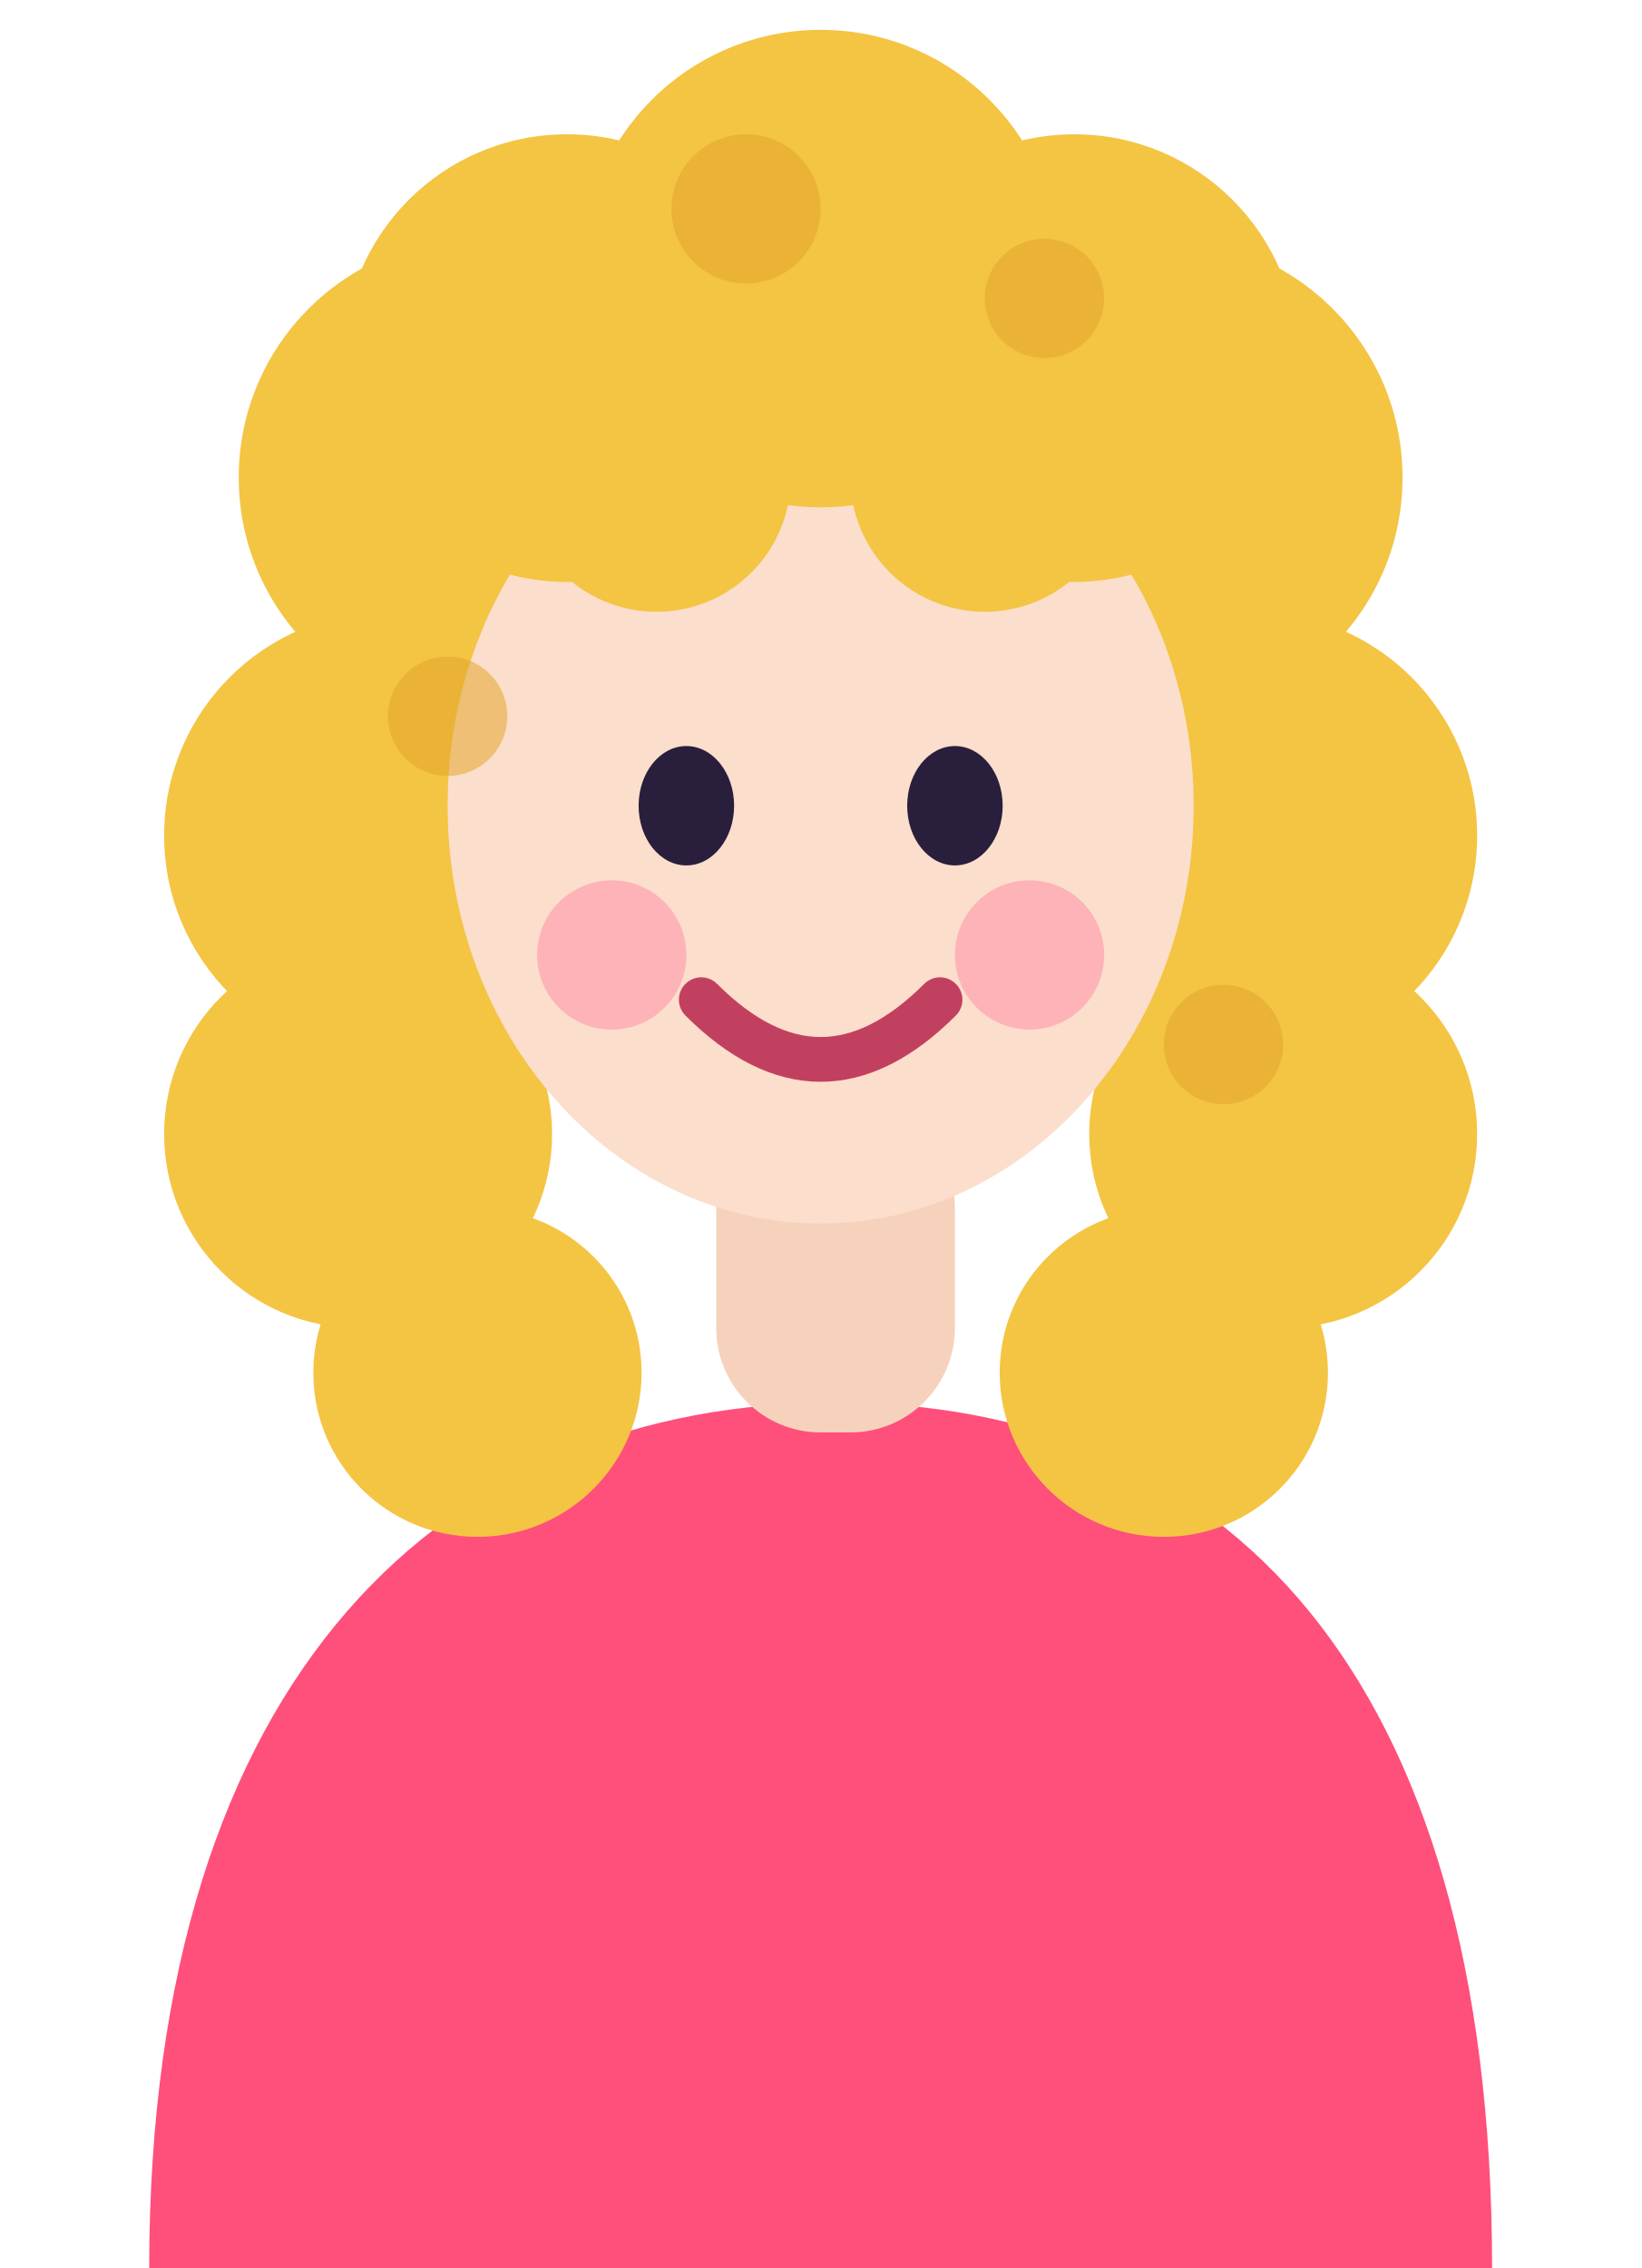
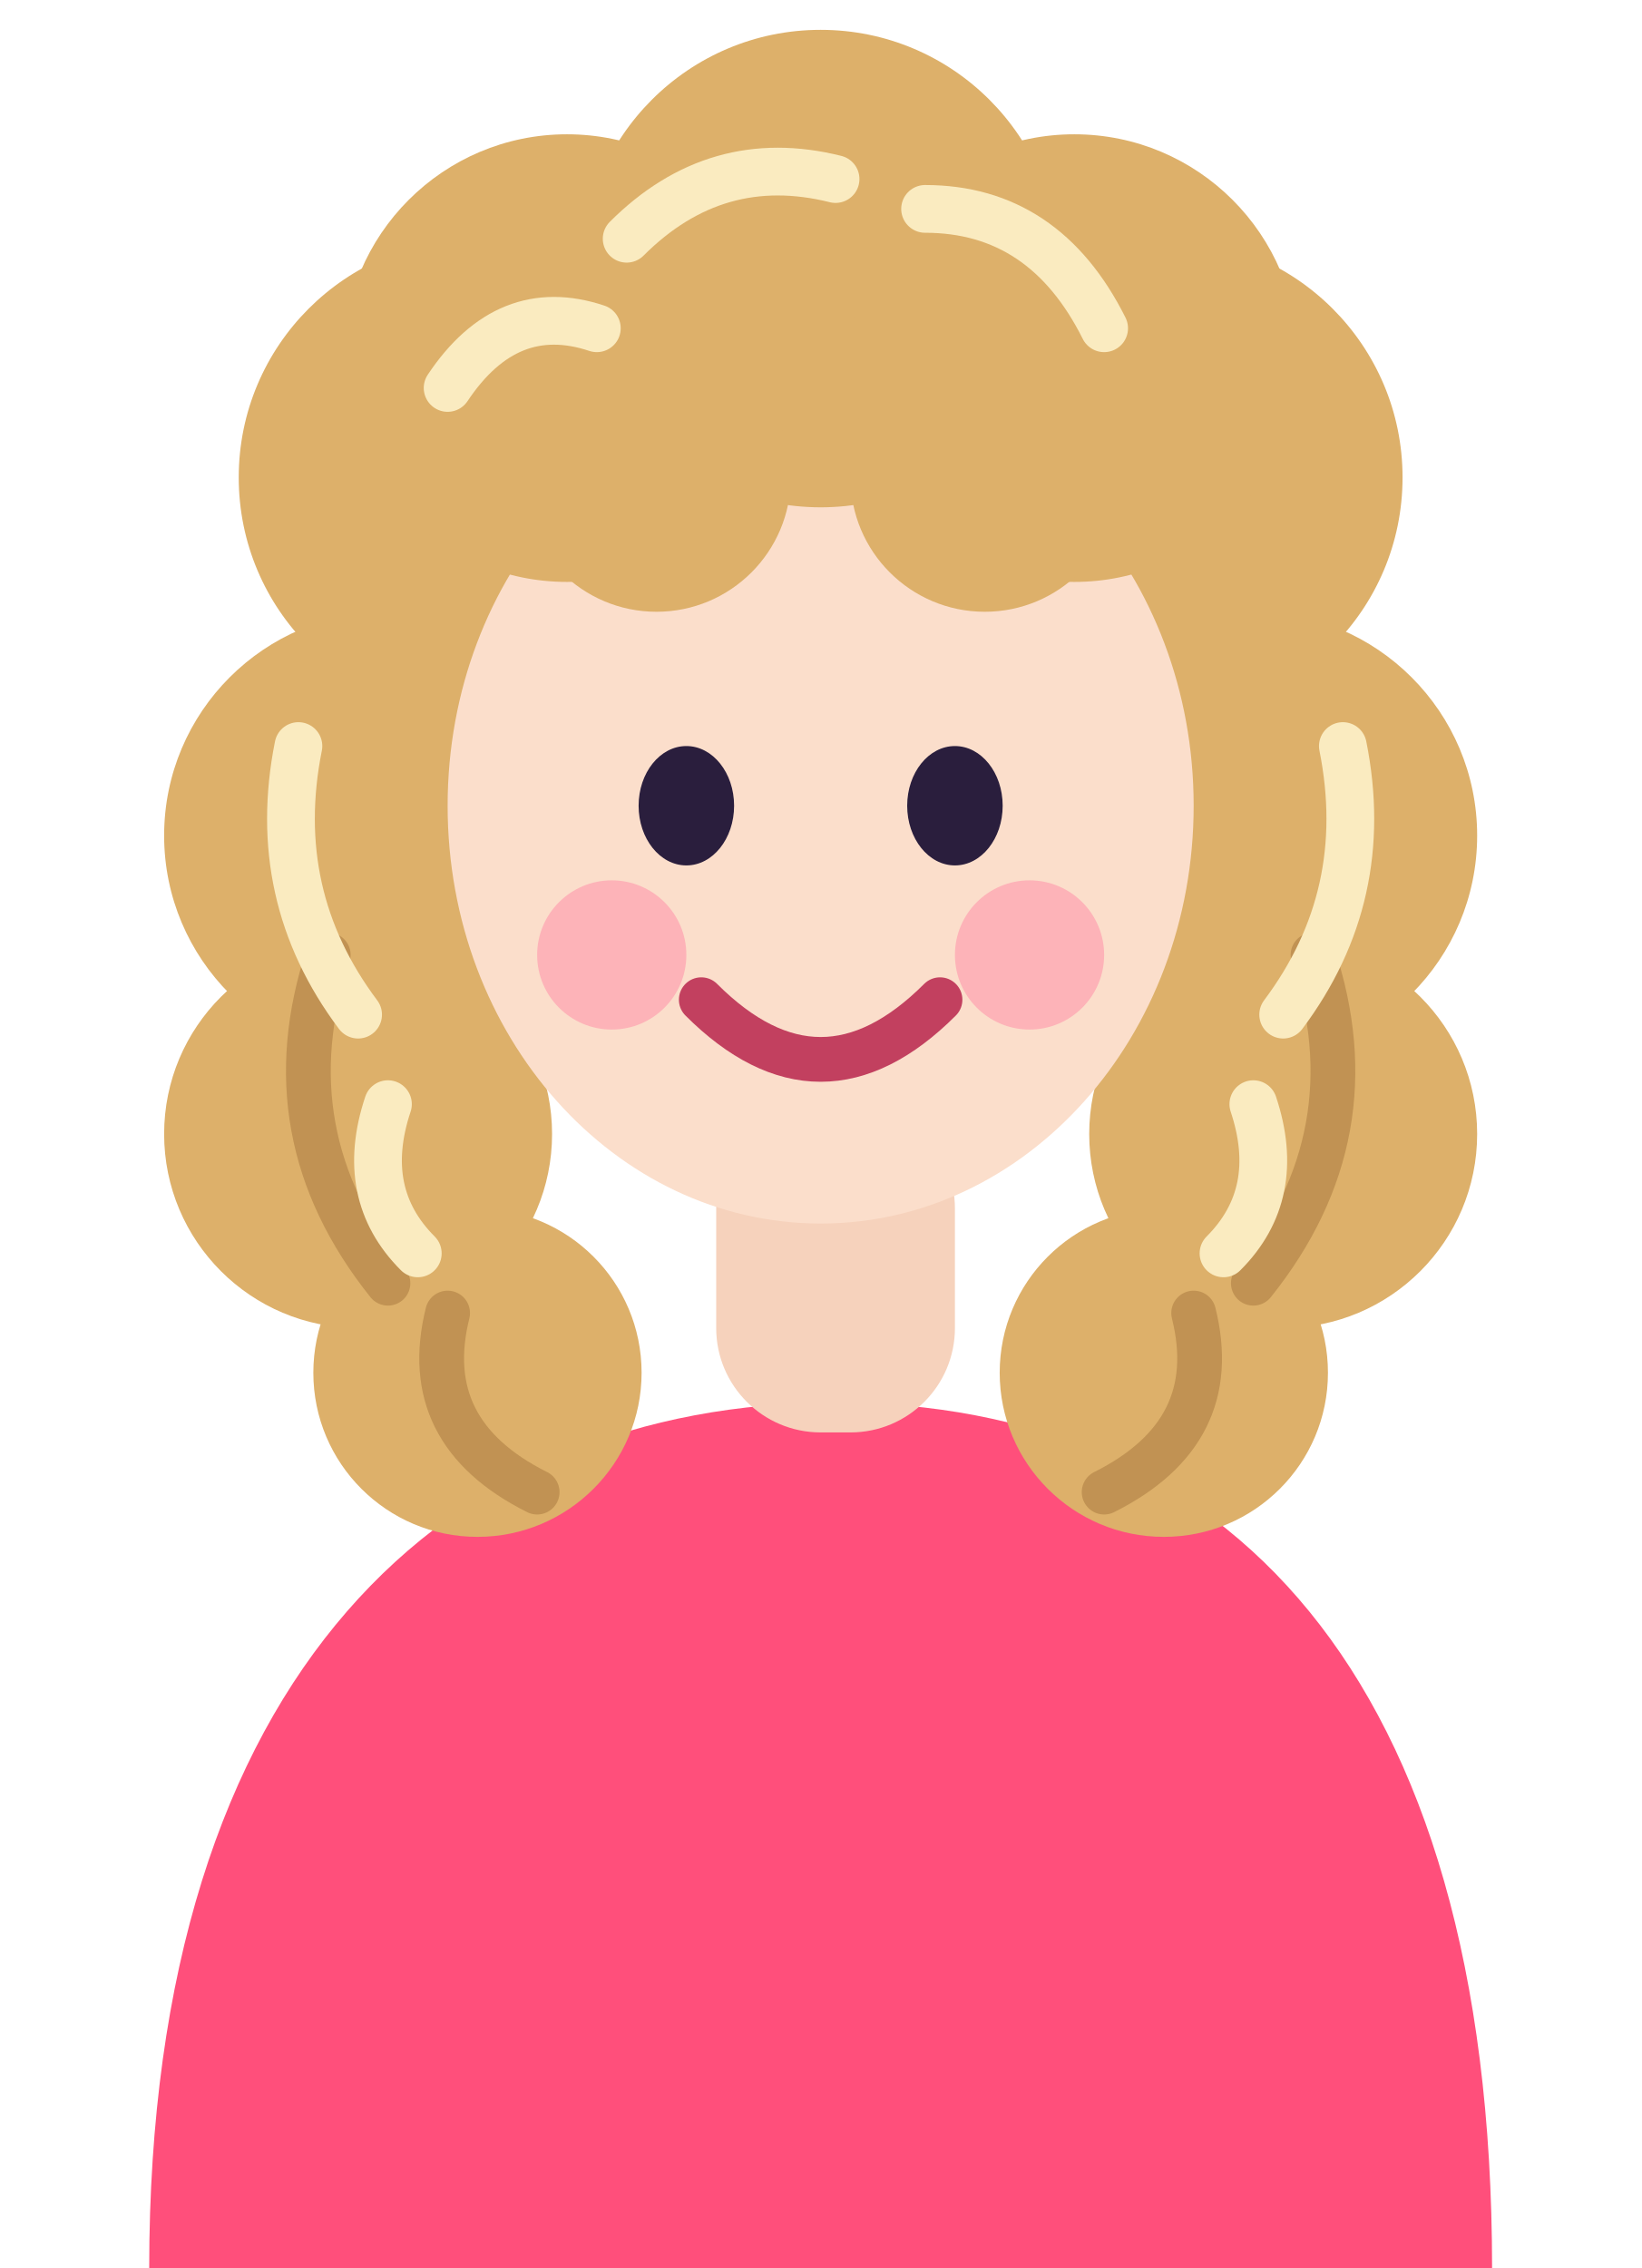
<svg xmlns="http://www.w3.org/2000/svg" viewBox="20 48 110 152">
  <g id="eilat">
    <path d="M30 200 C30 160 50 142 76 142 C102 142 120 160 120 200 Z" fill="#FF4F7B" />
    <rect x="68" y="122" width="16" height="22" rx="7" fill="#F6D2BC" />
-     <g fill="#F4C443">
+     <g fill="#DDB06A">
      <circle cx="46" cy="104" r="15" />
      <circle cx="44" cy="124" r="13" />
      <circle cx="52" cy="140" r="11" />
      <circle cx="104" cy="104" r="15" />
      <circle cx="106" cy="124" r="13" />
      <circle cx="98" cy="140" r="11" />
      <circle cx="52" cy="80" r="16" />
      <circle cx="98" cy="80" r="16" />
    </g>
    <ellipse cx="75" cy="102" rx="25" ry="28" fill="#FBDECB" />
-     <g fill="#F4C443">
+     <g fill="#DDB06A">
      <circle cx="58" cy="72" r="15" />
      <circle cx="75" cy="66" r="16" />
      <circle cx="92" cy="72" r="15" />
      <circle cx="64" cy="80" r="9" />
      <circle cx="86" cy="80" r="9" />
    </g>
-     <g fill="#E3A62C" opacity=".55">
-       <circle cx="70" cy="62" r="5" />
-       <circle cx="90" cy="68" r="4" />
-       <circle cx="50" cy="96" r="4" />
-       <circle cx="102" cy="118" r="4" />
+     <g fill="none" stroke-linecap="round">
+       <g stroke="#A97A3F" stroke-width="3" opacity=".55">
+         <path d="M42 112 Q38 124 46 134" />
+         <path d="M108 112 Q112 124 104 134" />
+         <path d="M50 136 Q48 144 56 148" />
+         <path d="M100 136 Q102 144 94 148" />
+       </g>
+       <g stroke="#FAEBC0" stroke-width="3.2">
+         <path d="M62 64 Q68 58 76 60" />
+         <path d="M82 62 Q90 62 94 70" />
+         <path d="M50 74 Q54 68 60 70" />
+         <path d="M40 98 Q38 108 44 116" />
+         <path d="M110 98 Q112 108 106 116" />
+         <path d="M46 122 Q44 128 48 132" />
+         <path d="M104 122 Q106 128 102 132" />
+       </g>
    </g>
    <ellipse cx="66" cy="102" rx="3.2" ry="4" fill="#2A1E3D" />
    <ellipse cx="84" cy="102" rx="3.2" ry="4" fill="#2A1E3D" />
    <circle cx="61" cy="112" r="5" fill="#FF8FA8" opacity=".55" />
    <circle cx="89" cy="112" r="5" fill="#FF8FA8" opacity=".55" />
    <path d="M67 115 Q75 123 83 115" fill="none" stroke="#C2405F" stroke-width="3" stroke-linecap="round" />
  </g>
</svg>
